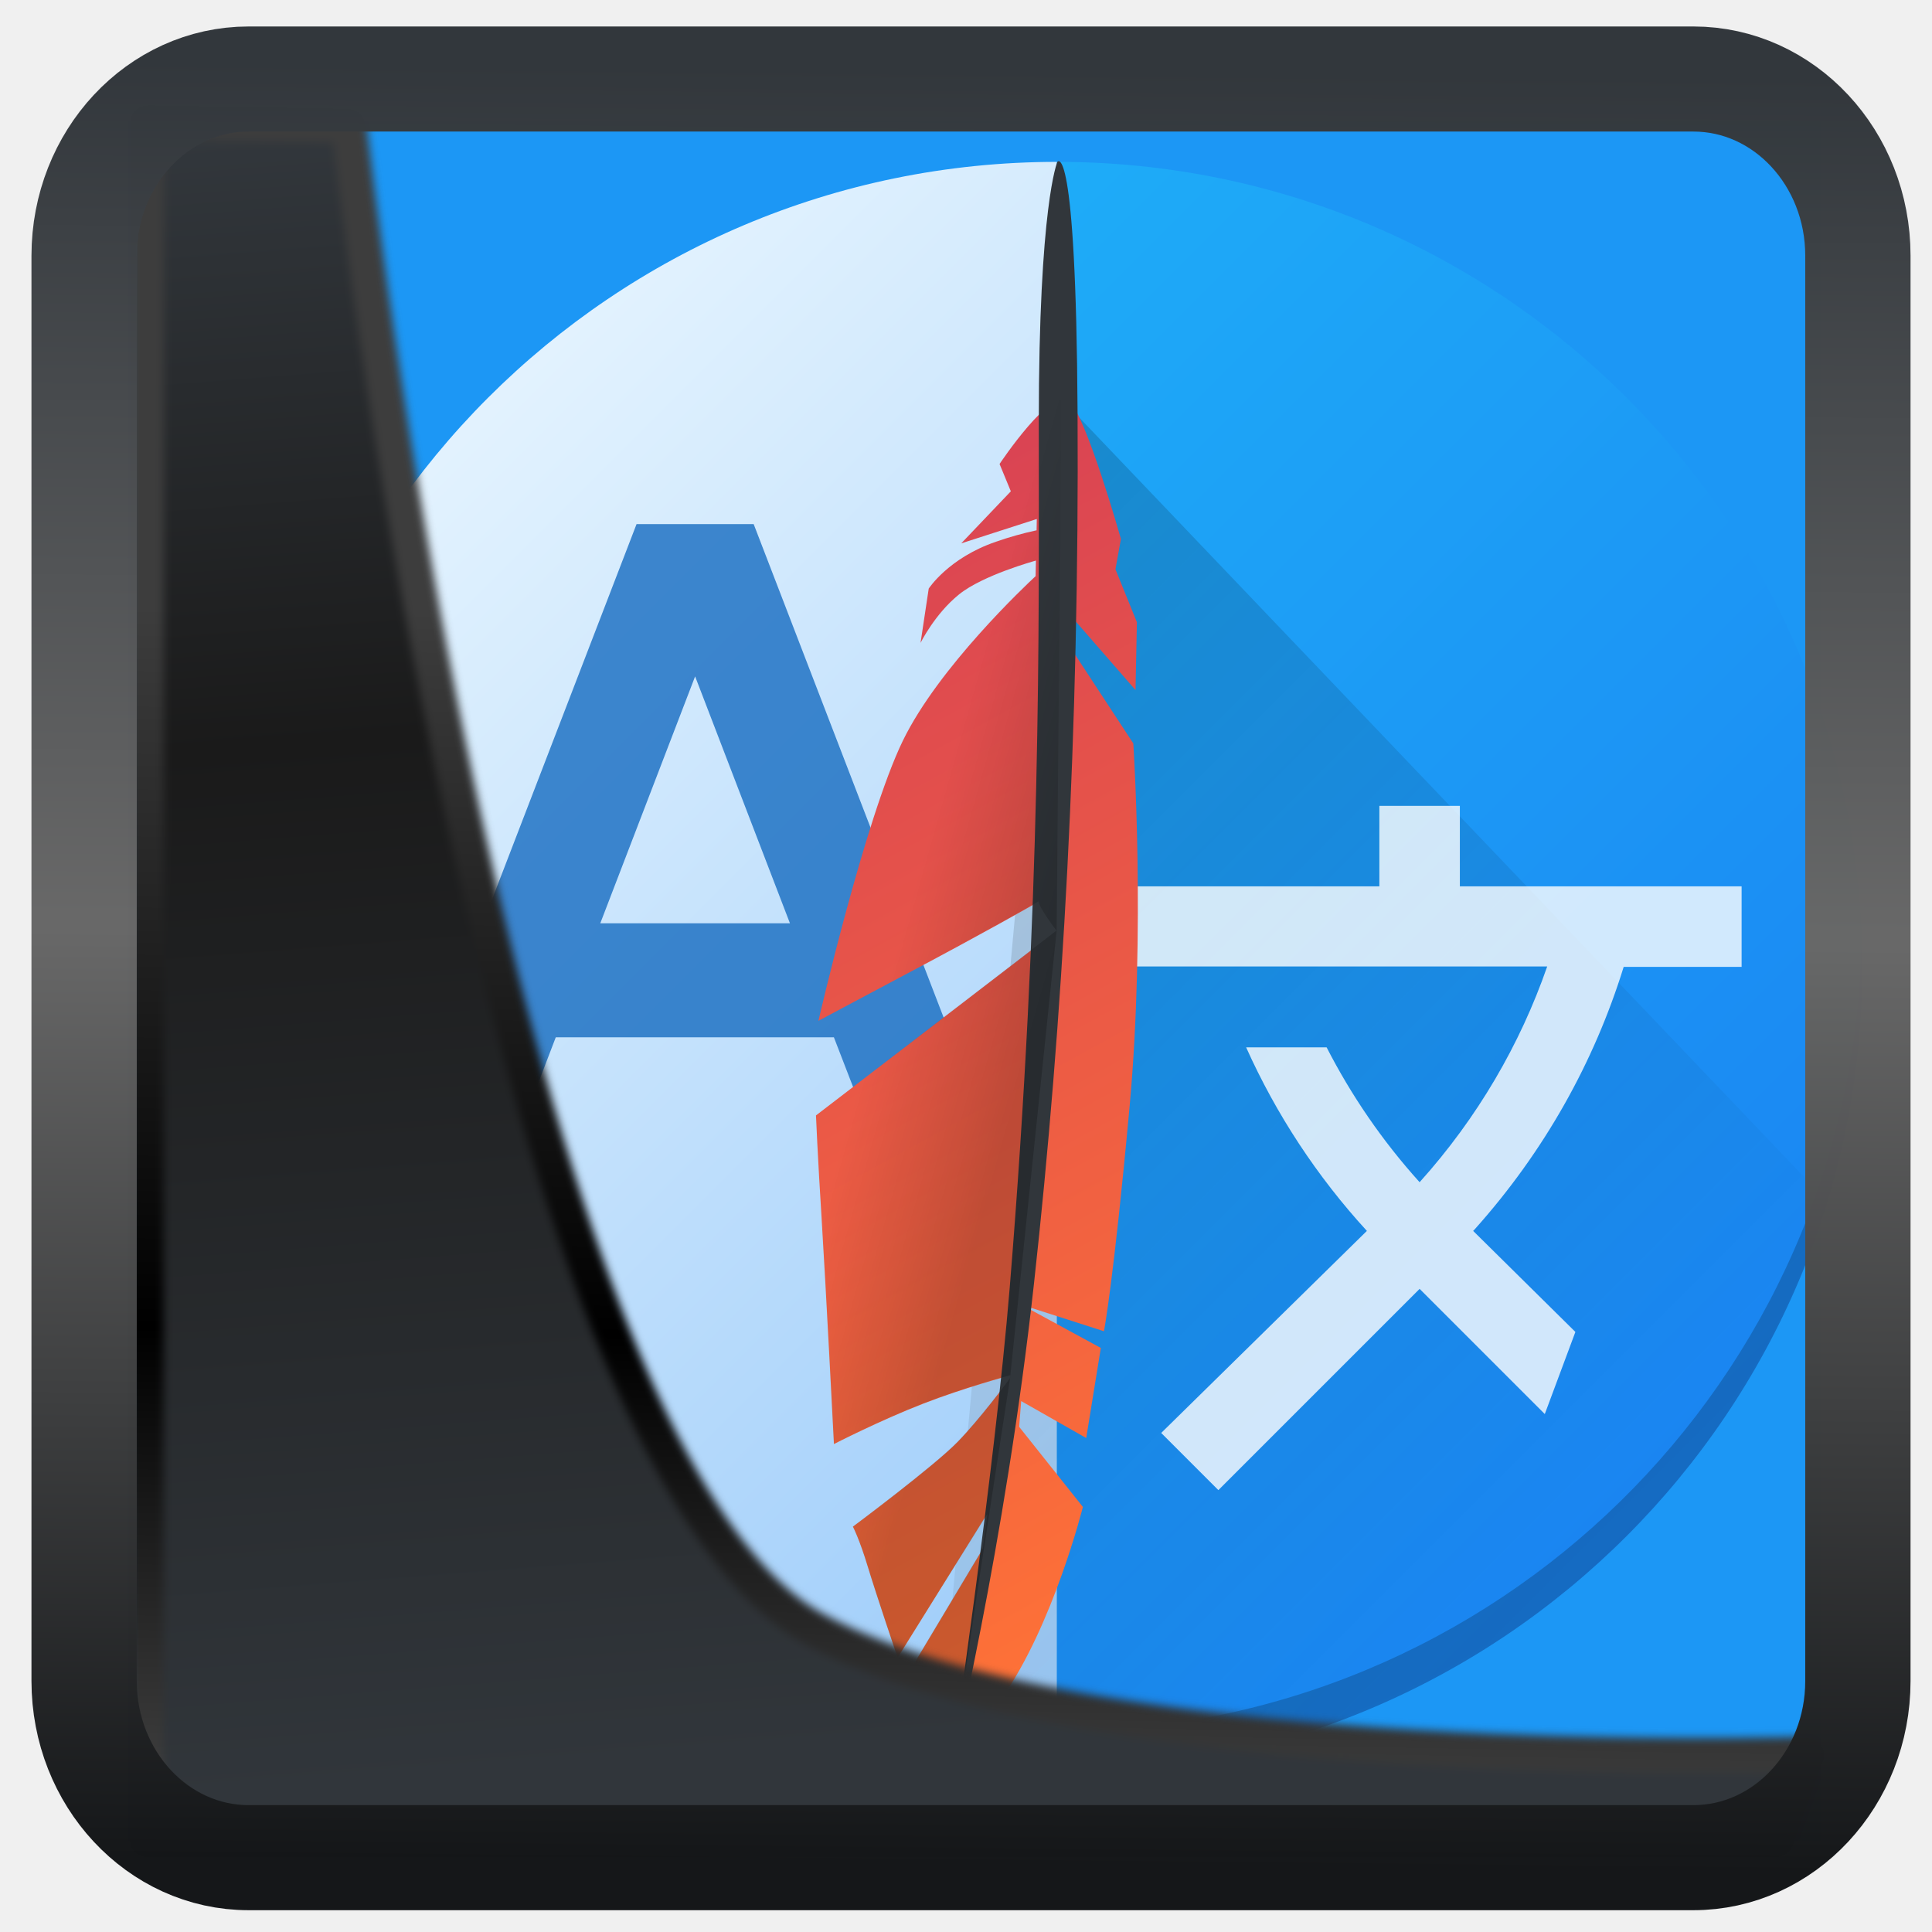
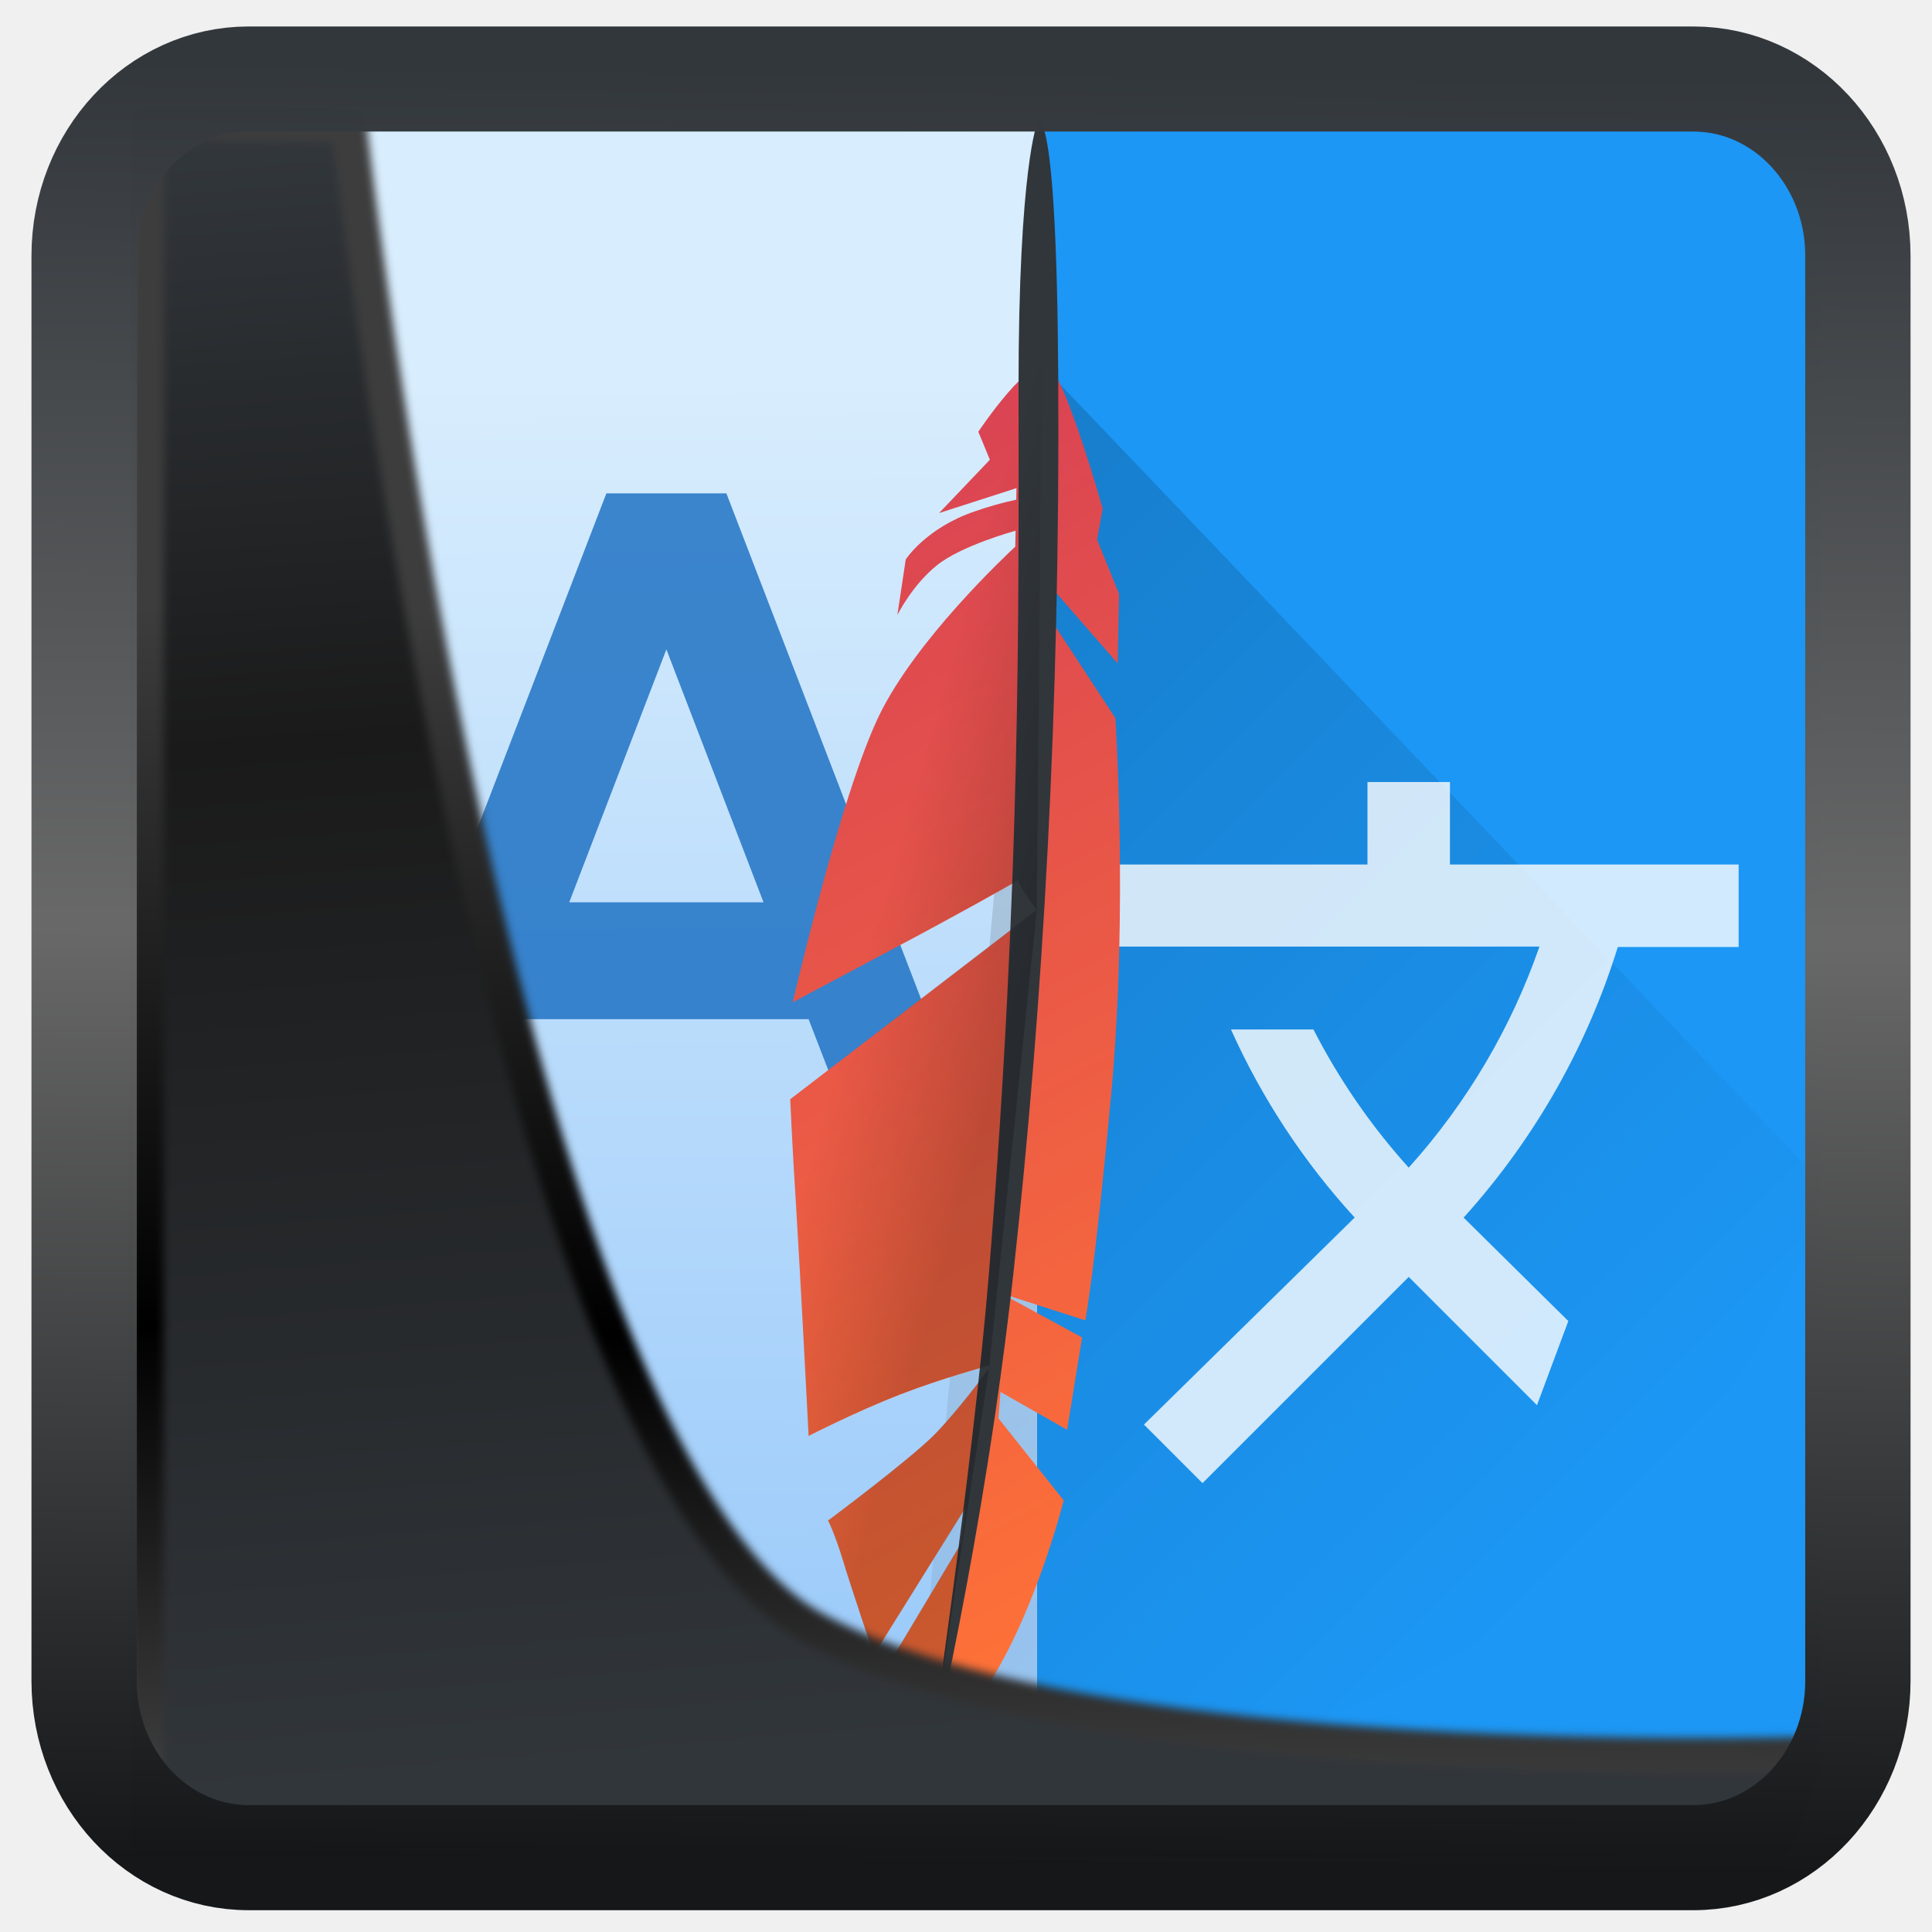
<svg xmlns="http://www.w3.org/2000/svg" xmlns:xlink="http://www.w3.org/1999/xlink" width="48" height="48" version="1.1" viewBox="0 0 48 48" id="svg22">
  <defs id="defs12">
-     <linearGradient id="linearGradient1005-3-3" x1="5.253" x2="9.382" y1="15.383" y2="2.942" gradientTransform="matrix(0.99999,0,0,0.99999,1.632,-0.61743)" gradientUnits="userSpaceOnUse">
-       <stop stop-color="#fa8200" offset="0" id="stop2" />
-       <stop stop-color="#ff9600" offset=".37" id="stop4" />
-       <stop stop-color="#ffb400" offset="1" id="stop6" />
+     <linearGradient id="linearGradient1">
+       <stop style="stop-color:#9eccfa;stop-opacity:1;" offset="0" id="stop1" />
+       <stop style="stop-color:#d8edfd;stop-opacity:1;" offset="1" id="stop3" />
    </linearGradient>
-     <filter id="filter4014" x="-0.062" y="-0.058" width="1.125" height="1.115" color-interpolation-filters="sRGB">
-       <feGaussianBlur stdDeviation="1.094" id="feGaussianBlur9" />
-     </filter>
    <linearGradient xlink:href="#linearGradient3487" id="linearGradient3403" gradientUnits="userSpaceOnUse" x1="6.949" y1="4.555" x2="11.215" y2="59.052" />
    <linearGradient id="linearGradient3487">
      <stop style="stop-color:#32373c;stop-opacity:1" offset="0" id="stop3481" />
      <stop id="stop3483" offset="0.368" style="stop-color:#1a1a1a;stop-opacity:1" />
      <stop style="stop-color:#31363b;stop-opacity:1" offset="1" id="stop3485" />
    </linearGradient>
    <linearGradient xlink:href="#linearGradient20604" id="linearGradient20558" gradientUnits="userSpaceOnUse" x1="25.802" y1="20.374" x2="25.111" y2="58.913" />
    <linearGradient id="linearGradient20604">
      <stop id="stop20598" offset="0" style="stop-color:#3d3d3d;stop-opacity:1" />
      <stop style="stop-color:#000000;stop-opacity:1" offset="0.618" id="stop20600" />
      <stop id="stop20602" offset="1" style="stop-color:#3d3d3d;stop-opacity:1" />
    </linearGradient>
    <filter style="color-interpolation-filters:sRGB" id="filter20720" x="-0.017" y="-0.016" width="1.034" height="1.033">
      <feGaussianBlur stdDeviation="0.147" id="feGaussianBlur20722" />
    </filter>
    <linearGradient gradientTransform="translate(0.360678,-0.1301695)" xlink:href="#linearGradient4555" id="linearGradient4557" x1="43.5" y1="64.012" x2="44.142" y2="0.306" gradientUnits="userSpaceOnUse" />
    <linearGradient id="linearGradient4555">
      <stop style="stop-color:#141618;stop-opacity:1" offset="0" id="stop4551" />
      <stop id="stop4559" offset="0.518" style="stop-color:#686868;stop-opacity:1" />
      <stop style="stop-color:#31363b;stop-opacity:1" offset="1" id="stop4553" />
    </linearGradient>
    <filter style="color-interpolation-filters:sRGB" id="filter4601" x="-0.03" width="1.06" y="-0.03" height="1.06">
      <feGaussianBlur stdDeviation="0.015" id="feGaussianBlur4603" />
    </filter>
-     <linearGradient xlink:href="#b" id="d" x1="45" y1="43" x2="5" y2="3" gradientUnits="userSpaceOnUse" />
-     <linearGradient id="b">
-       <stop style="stop-color:#197cf1" id="stop23" />
-       <stop offset="1" style="stop-color:#20bcfa" id="stop25" />
-     </linearGradient>
-     <linearGradient xlink:href="#c" id="e" x1="45" y1="43" x2="5" y2="3" gradientUnits="userSpaceOnUse" />
-     <linearGradient id="c">
-       <stop style="stop-color:#7cbaf8" id="stop18" />
-       <stop offset="1" style="stop-color:#f4fcff" id="stop20" />
-     </linearGradient>
    <linearGradient id="f" x1="15.233" x2="39.609" y1="11.995" y2="36.37" gradientUnits="userSpaceOnUse">
      <stop offset="0" id="stop13" />
      <stop stop-opacity="0" offset="1" id="stop15" />
    </linearGradient>
    <linearGradient id="g" y1="37" y2="4" x2="0" gradientUnits="userSpaceOnUse" gradientTransform="matrix(-0.76605,0.42072,-0.44228,-0.72871,49.154,32.593)">
      <stop stop-color="#da4453" id="stop7" />
      <stop offset="1" stop-color="#ff7336" id="stop9" />
    </linearGradient>
    <linearGradient xlink:href="#a" id="h" y1="22.313" x1="20.438" y2="25.406" x2="23.531" gradientUnits="userSpaceOnUse" gradientTransform="matrix(-0.76605,0.42072,-0.44228,-0.72871,49.154,32.593)" />
    <linearGradient id="a" y1="30" x1="24" y2="44" x2="38" gradientUnits="userSpaceOnUse">
      <stop id="stop2-8" />
      <stop offset="1" stop-opacity="0" id="stop4-5" />
    </linearGradient>
+     <linearGradient xlink:href="#linearGradient1" id="linearGradient3" x1="15.018" y1="40.445" x2="14.87" y2="10.335" gradientUnits="userSpaceOnUse" />
  </defs>
-   <rect style="display:inline;fill:#1c97f5;fill-opacity:1;fill-rule:evenodd;stroke:none;stroke-width:0.928;stroke-linejoin:round;stroke-miterlimit:7.8" id="rect1192" width="42.085" height="42.712" x="3.163" y="3.018" ry="0" />
-   <g id="g878" transform="translate(2.269875,0.02147944)">
-     <path d="M 23.986,44 A 20,20 0 0 0 24,44 20,20 0 0 0 44,24 20,20 0 0 0 24,4 20,20 0 0 0 23.988,4 Z" style="fill:url(#d);fill-opacity:1" id="path32" />
-     <path d="M 23.986,44 23.988,4 A 20,20 0 0 0 4,24 20,20 0 0 0 23.986,44 Z" style="fill:url(#e);fill-opacity:1" id="path34" />
-     <path d="M 24.104,9.892 23.74,14.081 21,44 24.038,44.05 C 34.2,43.608 40.764,37.146 43.138,29.834 Z" style="opacity:0.2;fill:url(#f)" id="path36" />
-     <path d="M 43.979,23.418 A 20,20 0 0 1 24,43 20,20 0 0 1 4.021,23.582 20,20 0 0 0 4,24 20,20 0 0 0 24,44 20,20 0 0 0 44,24 20,20 0 0 0 43.979,23.418 Z" style="opacity:0.2" id="path38" />
-     <path d="m 36.87,33.07 -2.54,-2.51 0.03,-0.03 C 36.1,28.59 37.34,26.36 38.07,24 H 41 v -2 h -7 v -2 h -2 v 2 h -7 v 1.99 H 36.17 C 35.5,25.92 34.44,27.75 33,29.35 32.07,28.32 31.3,27.19 30.69,26 h -2 a 17.14,17.14 0 0 0 3,4.56 L 26.58,35.58 28,37 l 5,-5 3.11,3.11 z" style="opacity:0.8;fill:#ffffff;fill-opacity:1;stroke-width:1.78" id="path40" />
-     <path d="m 16.455,13 h -2.91 L 7,30 h 2.91 l 1.628,-4.25 h 6.91 L 20.09,30 H 23 Z m -3.811,9.917 2.356,-6.134 2.356,6.134 z" style="opacity:0.8;fill:#156bc0;fill-opacity:1;stroke-width:2.555" id="path42" />
-     <path style="fill:url(#g);fill-rule:evenodd;stroke-width:0.863" d="m 21.34,43.981 1.28,-1.813 c 1.28,-1.815 2.014,-4.75 2.014,-4.75 l -1.583,-1.99 c 0.017,-0.205 0.034,-0.422 0.05,-0.64 l 1.616,0.918 0.363,-2.238 -1.815,-0.987 0.003,-0.035 1.89,0.607 c 0,0 0.24,-1.241 0.638,-5.598 0.398,-4.357 0.091,-9.006 0.091,-9.006 L 24.31,16.043 c 0.017,-0.24 0.034,-0.498 0.052,-0.733 l 1.58,1.813 0.034,-1.686 -0.533,-1.315 0.136,-0.754 c 0,0 -0.855,-3.027 -1.283,-3.424 -0.429,-0.397 -1.732,1.562 -1.732,1.562 l 0.28,0.679 -1.232,1.293 1.877,-0.605 c 0,0.087 -0.003,0.193 -0.005,0.281 a 8.275,8.275 0 0 0 -1.007,0.283 c -1.179,0.401 -1.673,1.165 -1.673,1.165 l -0.203,1.348 c 0,0 0.356,-0.721 0.957,-1.204 0.59,-0.477 1.872,-0.83 1.91,-0.84 -0.002,0.125 -0.004,0.26 -0.008,0.387 -0.241,0.224 -2.41,2.26 -3.3,4.091 -0.94,1.938 -2.096,6.957 -2.096,6.957 0,0 0.764,-0.41 2.416,-1.287 1.553,-0.823 2.913,-1.584 3.064,-1.683 -0.006,0.148 0.442,0.73 0.442,0.73 l -5.983,4.59 c 0,0 0.041,0.998 0.141,2.579 0.1,1.581 0.306,5.586 0.306,5.586 0,0 1.138,-0.585 2.218,-1.004 1.03,-0.398 2.066,-0.676 2.164,-0.702 l -0.005,0.07 c -0.101,0.138 -0.756,1.018 -1.302,1.581 -0.59,0.608 -2.604,2.107 -2.604,2.107 0,0 0.162,0.305 0.371,0.997 0.21,0.693 0.74,2.259 0.74,2.259 l 2.574,-4.14 c -0.033,0.297 -0.071,0.568 -0.108,0.852 l -2.308,3.856 c 0,0 0.223,0.445 0.49,1.04 0.268,0.595 0.663,1.211 0.663,1.211" id="path44" />
-     <path style="fill:#31363b;fill-rule:evenodd;stroke-width:0.863" d="m 21.339,43.982 c 0,0 1.355,-5.544 2.078,-12.096 0.723,-6.551 1.13,-13.736 1.085,-21.66 C 24.464,3.343 24,4 24,4 c 0,0 -0.463,1.056 -0.461,6.474 10e-4,5.179 0.066,11.833 -0.722,21.485 -0.376,4.6 -1.48,12.02 -1.48,12.02" id="path46" />
-     <path style="opacity:0.2;fill:url(#h);fill-rule:evenodd;stroke-width:0.863" d="m 21.34,43.981 0.152,-0.94 0.515,-3.488 0.818,-5.336 c -0.101,0.137 -0.756,1.017 -1.303,1.58 -0.59,0.609 -2.603,2.108 -2.603,2.108 0,0 0.16,0.305 0.37,0.997 0.21,0.693 0.74,2.258 0.74,2.258 l 2.23,-3.565 c -0.034,0.299 -0.073,0.568 -0.11,0.853 l -1.963,3.28 c 0,0 0.224,0.444 0.491,1.04 0.268,0.595 0.662,1.211 0.662,1.211 M 22.825,34.216 23.983,23.095 18,27.687 c 0,0 0.04,0.998 0.14,2.579 0.1,1.581 0.306,5.586 0.306,5.586 0,0 1.138,-0.585 2.218,-1.004 1.031,-0.398 2.068,-0.676 2.165,-0.703 l -0.005,0.071 m 1.158,-11.12 0.122,-13.204 c -0.534,0.096 -1.541,1.61 -1.541,1.61 l 0.28,0.677 -1.234,1.294 1.878,-0.605 c 0,0.087 -0.004,0.192 -0.005,0.28 a 8.314,8.314 0 0 0 -1.007,0.284 c -1.18,0.4 -1.672,1.163 -1.672,1.163 l -0.21,1.352 c 0,0 0.357,-0.72 0.956,-1.204 0.59,-0.477 1.872,-0.828 1.91,-0.839 l -0.006,0.386 c -0.242,0.224 -2.41,2.26 -3.3,4.092 -0.942,1.937 -2.096,6.956 -2.096,6.956 0,0 0.764,-0.41 2.415,-1.286 1.553,-0.824 2.913,-1.585 3.064,-1.683 -0.005,0.148 0.442,0.729 0.442,0.729" id="path48" />
-   </g>
+   <rect style="display:inline;fill:#1c97f5;fill-opacity:1;fill-rule:evenodd;stroke:none;stroke-width:0.618;stroke-linejoin:round;stroke-miterlimit:7.8" id="rect1192" width="19.482" height="40.983" x="25.765" y="3.018" ry="0" />
+   <rect style="display:inline;fill:url(#linearGradient3);fill-opacity:1;stroke:none;stroke-width:0.186" id="rect1" width="19.988" height="40" x="4" y="4" transform="matrix(1.024612,0,0,1.024612,1.186969,-1.062658)" />
+   <path d="M 24.104,9.892 23.74,14.081 21,44 24.038,44.05 C 34.2,43.608 40.764,37.146 43.138,29.834 Z" style="display:inline;opacity:0.2;fill:url(#f)" id="path36" transform="matrix(1.024612,0,0,1.024612,1.186969,-1.062658)" />
+   <path d="m 36.87,33.07 -2.54,-2.51 0.03,-0.03 C 36.1,28.59 37.34,26.36 38.07,24 H 41 v -2 h -7 v -2 h -2 v 2 h -7 v 1.99 H 36.17 C 35.5,25.92 34.44,27.75 33,29.35 32.07,28.32 31.3,27.19 30.69,26 h -2 a 17.14,17.14 0 0 0 3,4.56 L 26.58,35.58 28,37 l 5,-5 3.11,3.11 z" style="display:inline;opacity:0.8;fill:#ffffff;fill-opacity:1;stroke-width:1.78" id="path40" transform="matrix(1.024612,0,0,1.024612,1.186969,-1.062658)" />
+   <path d="m 16.455,13 h -2.91 L 7,30 h 2.91 l 1.628,-4.25 h 6.91 L 20.09,30 H 23 Z m -3.811,9.917 2.356,-6.134 2.356,6.134 z" style="display:inline;opacity:0.8;fill:#156bc0;fill-opacity:1;stroke-width:2.555" id="path42" transform="matrix(1.024612,0,0,1.024612,1.186969,-1.062658)" />
+   <path style="display:inline;fill:url(#g);fill-rule:evenodd;stroke-width:0.863" d="m 21.34,43.981 1.28,-1.813 c 1.28,-1.815 2.014,-4.75 2.014,-4.75 l -1.583,-1.99 c 0.017,-0.205 0.034,-0.422 0.05,-0.64 l 1.616,0.918 0.363,-2.238 -1.815,-0.987 0.003,-0.035 1.89,0.607 c 0,0 0.24,-1.241 0.638,-5.598 0.398,-4.357 0.091,-9.006 0.091,-9.006 L 24.31,16.043 c 0.017,-0.24 0.034,-0.498 0.052,-0.733 l 1.58,1.813 0.034,-1.686 -0.533,-1.315 0.136,-0.754 c 0,0 -0.855,-3.027 -1.283,-3.424 -0.429,-0.397 -1.732,1.562 -1.732,1.562 l 0.28,0.679 -1.232,1.293 1.877,-0.605 c 0,0.087 -0.003,0.193 -0.005,0.281 a 8.275,8.275 0 0 0 -1.007,0.283 c -1.179,0.401 -1.673,1.165 -1.673,1.165 l -0.203,1.348 c 0,0 0.356,-0.721 0.957,-1.204 0.59,-0.477 1.872,-0.83 1.91,-0.84 -0.002,0.125 -0.004,0.26 -0.008,0.387 -0.241,0.224 -2.41,2.26 -3.3,4.091 -0.94,1.938 -2.096,6.957 -2.096,6.957 0,0 0.764,-0.41 2.416,-1.287 1.553,-0.823 2.913,-1.584 3.064,-1.683 -0.006,0.148 0.442,0.73 0.442,0.73 l -5.983,4.59 c 0,0 0.041,0.998 0.141,2.579 0.1,1.581 0.306,5.586 0.306,5.586 0,0 1.138,-0.585 2.218,-1.004 1.03,-0.398 2.066,-0.676 2.164,-0.702 l -0.005,0.07 c -0.101,0.138 -0.756,1.018 -1.302,1.581 -0.59,0.608 -2.604,2.107 -2.604,2.107 0,0 0.162,0.305 0.371,0.997 0.21,0.693 0.74,2.259 0.74,2.259 l 2.574,-4.14 c -0.033,0.297 -0.071,0.568 -0.108,0.852 l -2.308,3.856 c 0,0 0.223,0.445 0.49,1.04 0.268,0.595 0.663,1.211 0.663,1.211" id="path44" transform="matrix(1.024612,0,0,1.024612,1.186969,-1.062658)" />
+   <path style="display:inline;fill:#31363b;fill-rule:evenodd;stroke-width:0.863" d="m 21.339,43.982 c 0,0 1.355,-5.544 2.078,-12.096 0.723,-6.551 1.13,-13.736 1.085,-21.66 C 24.464,3.343 24,4 24,4 c 0,0 -0.463,1.056 -0.461,6.474 10e-4,5.179 0.066,11.833 -0.722,21.485 -0.376,4.6 -1.48,12.02 -1.48,12.02" id="path46" transform="matrix(1.024612,0,0,1.024612,1.186969,-1.062658)" />
+   <path style="opacity:0.2;fill:url(#h);fill-rule:evenodd;stroke-width:0.863" d="m 21.34,43.981 0.152,-0.94 0.515,-3.488 0.818,-5.336 c -0.101,0.137 -0.756,1.017 -1.303,1.58 -0.59,0.609 -2.603,2.108 -2.603,2.108 0,0 0.16,0.305 0.37,0.997 0.21,0.693 0.74,2.258 0.74,2.258 l 2.23,-3.565 c -0.034,0.299 -0.073,0.568 -0.11,0.853 l -1.963,3.28 c 0,0 0.224,0.444 0.491,1.04 0.268,0.595 0.662,1.211 0.662,1.211 M 22.825,34.216 23.983,23.095 18,27.687 c 0,0 0.04,0.998 0.14,2.579 0.1,1.581 0.306,5.586 0.306,5.586 0,0 1.138,-0.585 2.218,-1.004 1.031,-0.398 2.068,-0.676 2.165,-0.703 l -0.005,0.071 m 1.158,-11.12 0.122,-13.204 c -0.534,0.096 -1.541,1.61 -1.541,1.61 l 0.28,0.677 -1.234,1.294 1.878,-0.605 c 0,0.087 -0.004,0.192 -0.005,0.28 a 8.314,8.314 0 0 0 -1.007,0.284 c -1.18,0.4 -1.672,1.163 -1.672,1.163 l -0.21,1.352 c 0,0 0.357,-0.72 0.956,-1.204 0.59,-0.477 1.872,-0.828 1.91,-0.839 l -0.006,0.386 c -0.242,0.224 -2.41,2.26 -3.3,4.092 -0.942,1.937 -2.096,6.956 -2.096,6.956 0,0 0.764,-0.41 2.415,-1.286 1.553,-0.824 2.913,-1.585 3.064,-1.683 -0.005,0.148 0.442,0.729 0.442,0.729" id="path48" transform="matrix(1.024612,0,0,1.024612,1.186969,-1.062658)" />
  <path style="display:inline;mix-blend-mode:normal;fill:url(#linearGradient3403);fill-opacity:1;stroke:url(#linearGradient20558);stroke-width:1.162;stroke-linecap:butt;stroke-linejoin:round;stroke-miterlimit:4;stroke-dasharray:none;stroke-opacity:1;filter:url(#filter20720)" d="M 4.704,3.981 4.691,60.802 H 58.595 l 1.022,-2.866 c 0,0 -23.875,0.766 -32.844,-4.14 C 16.258,48.042 11.401,4.098 11.401,4.098 Z" id="path1686" transform="matrix(0.7518797,0,0,0.7518797,0.09970467,0.02488636)" />
  <rect style="display:inline;fill:none;fill-opacity:1;stroke:url(#linearGradient4557);stroke-width:3.714;stroke-linejoin:round;stroke-miterlimit:7.8;stroke-dasharray:none;stroke-opacity:0.995;filter:url(#filter4601)" id="rect4539" width="62.567" height="62.867" x="1.032" y="0.596" ry="6.245" rx="5.803" transform="matrix(0.7043479,0,0,0.7029123,1.362985,1.544206)" />
</svg>
